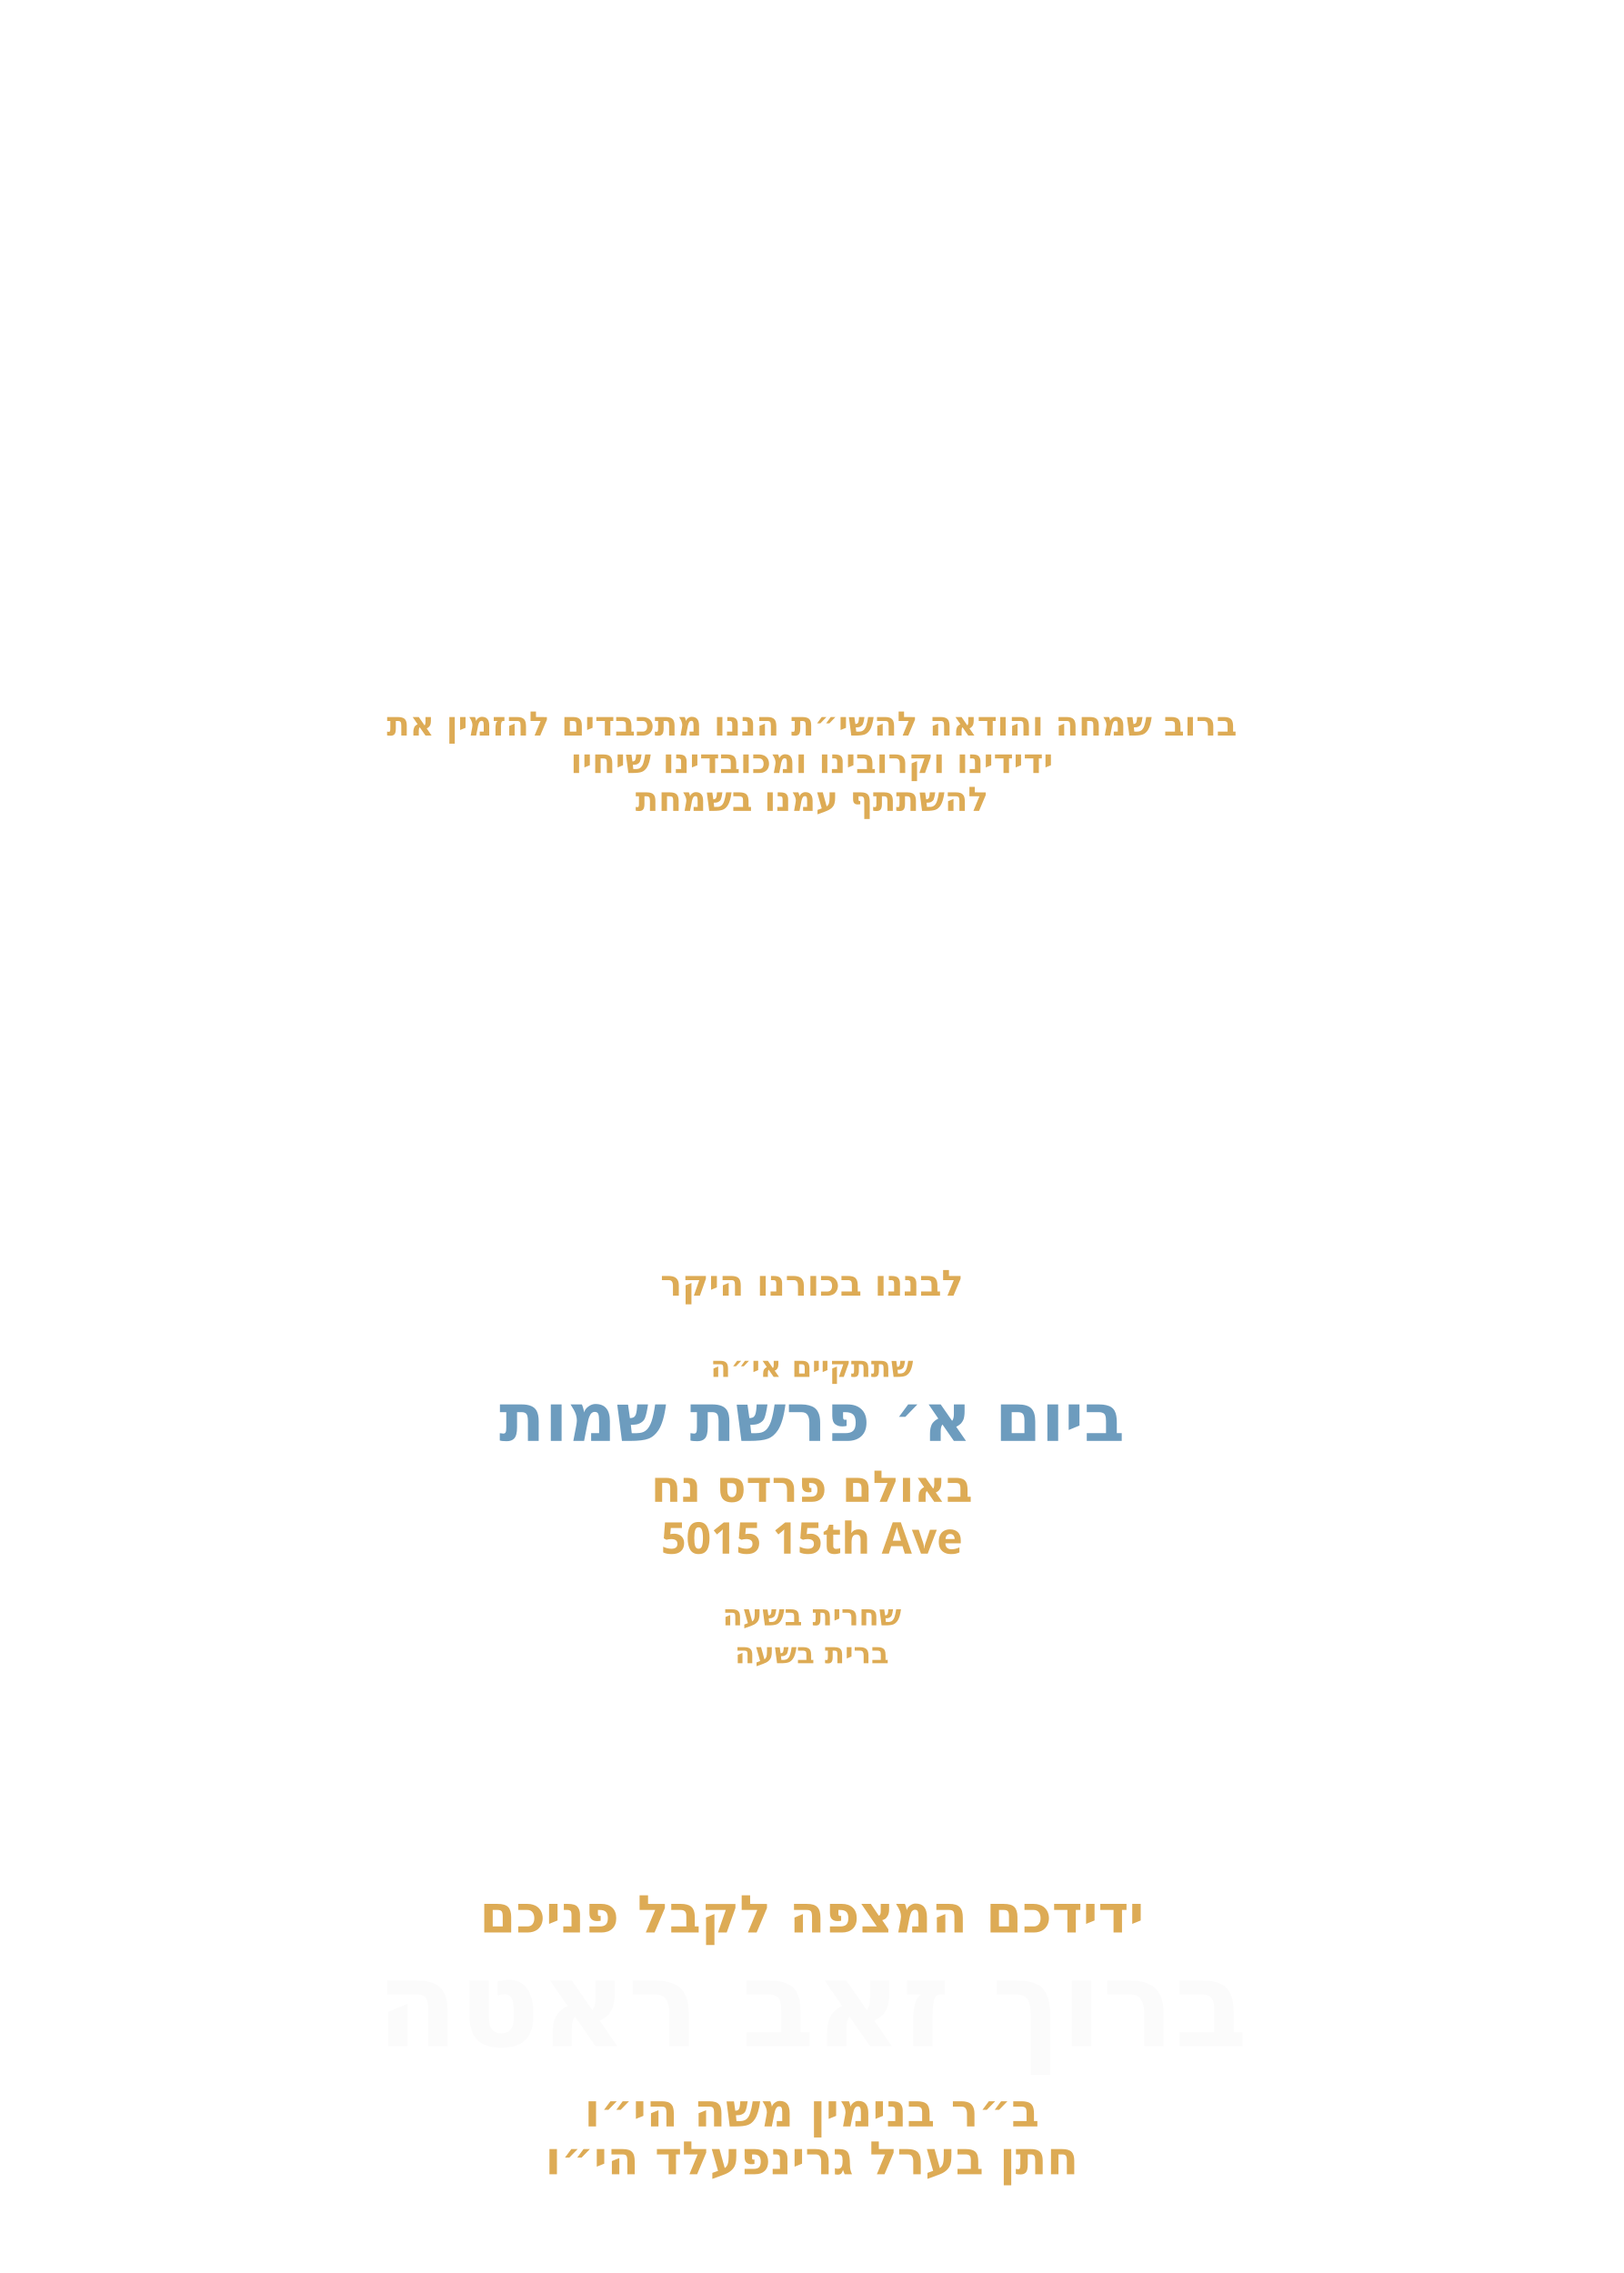
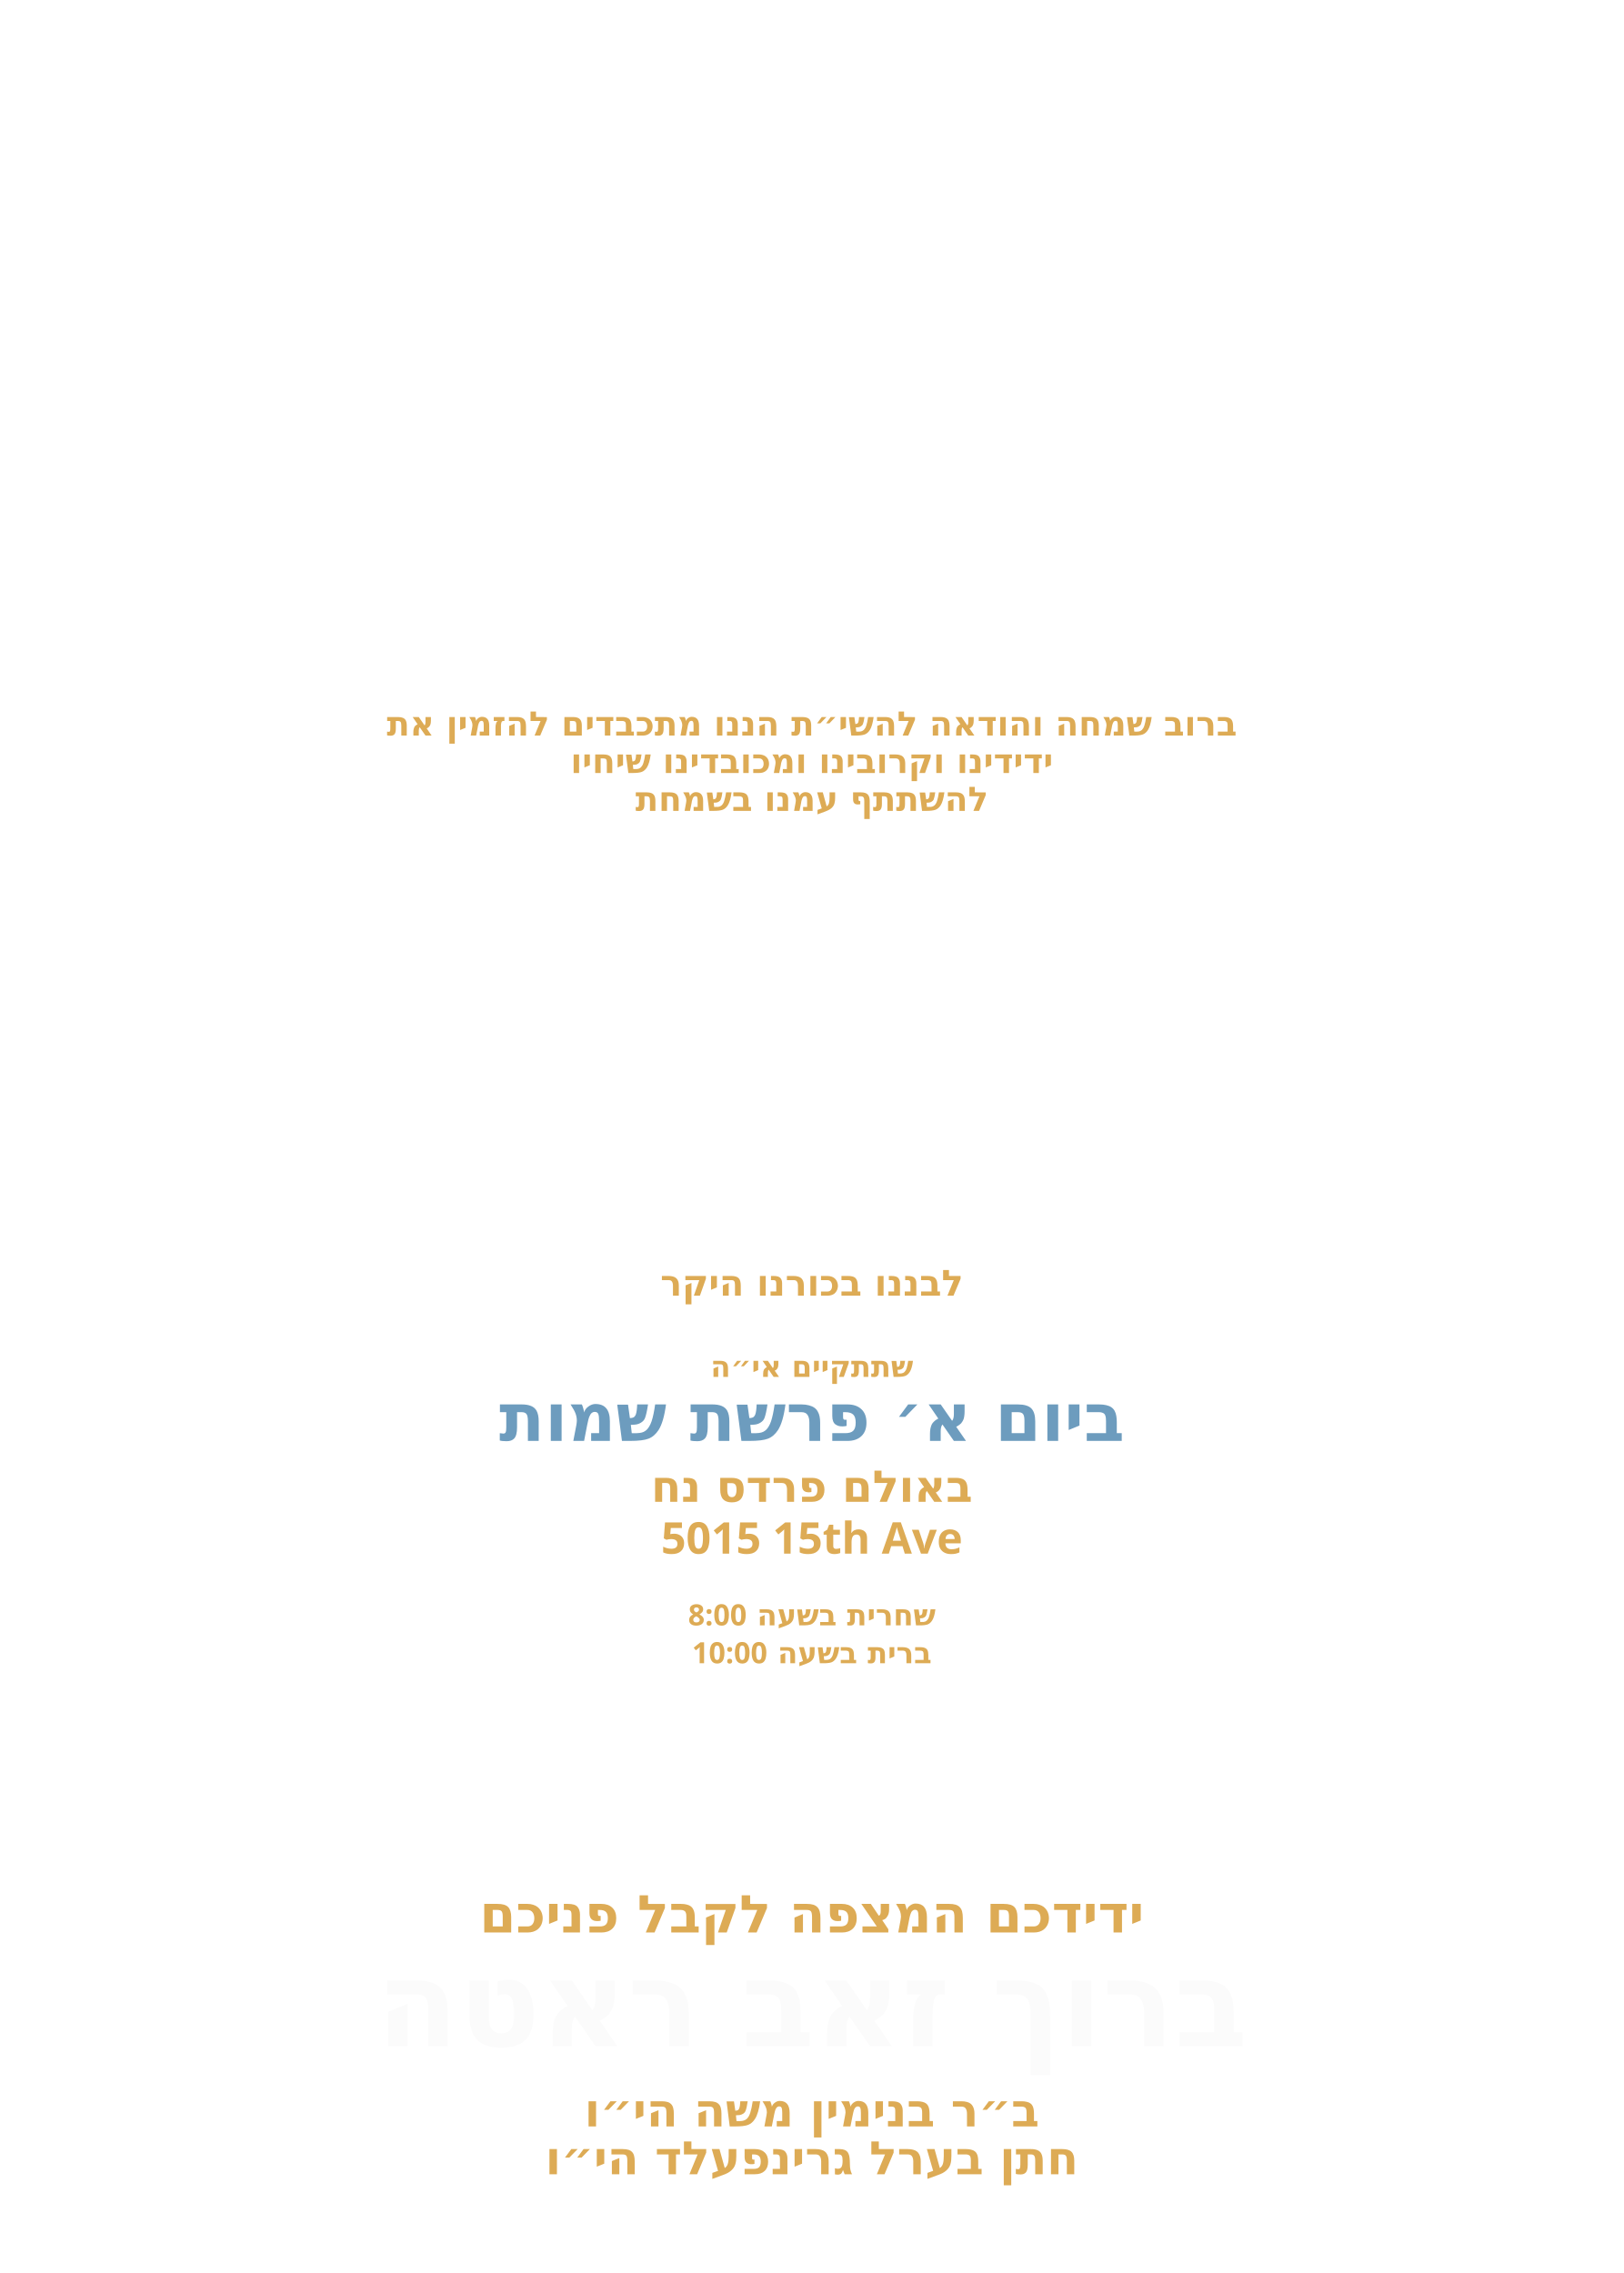
<svg xmlns="http://www.w3.org/2000/svg" id="Layer_1" data-name="Layer 1" viewBox="0 0 360 504">
  <g id="line_6">
    <text transform="translate(180 163.1)" text-anchor="middle" fill="#ddab55" font-family="Heebo" font-size="7.5" font-weight="900">
      <tspan x="0" y="0">ברוב שמחה והודאה להשי״ת הננו מתכבדים להזמין את</tspan>
    </text>
  </g>
  <g id="line_5">
    <text transform="translate(180 171.4)" text-anchor="middle" fill="#ddab55" font-family="Heebo" font-size="7.5" font-weight="900">
      <tspan x="0" y="0">ידידינו וקרובינו ומכובדינו שיחיו</tspan>
    </text>
  </g>
  <g id="line_4">
    <text transform="translate(180 179.8)" text-anchor="middle" fill="#ddab55" font-family="Heebo" font-size="7.5" font-weight="900">
      <tspan x="0" y="0">להשתתף עמנו בשמחת</tspan>
    </text>
  </g>
  <g id="line_3">
    <text transform="translate(180 287.3)" text-anchor="middle" fill="#ddab55" font-family="Heebo" font-size="8" font-weight="900">
      <tspan x="0" y="0">לבננו בכורנו היקר</tspan>
    </text>
  </g>
  <g id="line_2">
    <text transform="translate(180 305.3)" text-anchor="middle" fill="#ddab55" font-family="Heebo" font-size="6.5" font-weight="900">
      <tspan x="0" y="0">שתתקיים אי״ה</tspan>
    </text>
  </g>
  <g id="day*">
    <text transform="translate(180 319.5)" text-anchor="middle" fill="#6d9cbe" font-family="Playpen Sans Hebrew" font-size="14.8" font-weight="900">
      <tspan x="0" y="0">ביום א׳ פרשת שמות</tspan>
    </text>
  </g>
  <g id="hall*">
    <text transform="translate(180 333)" text-anchor="middle" fill="#ddab55" font-family="Heebo" font-size="9.7" font-weight="900">
      <tspan x="0" y="0">באולם פרדס נח</tspan>
    </text>
  </g>
  <g id="address*">
    <text transform="translate(180 344.5)" text-anchor="middle" fill="#ddab55" font-family="Heebo" font-size="9.7" font-weight="900">
      <tspan x="0" y="0">5015 15th Ave</tspan>
    </text>
  </g>
  <g id="shacharis_time*">
    <text transform="translate(180 360.4)" text-anchor="middle" fill="#ddab55" font-family="Heebo" font-size="6.5" font-weight="900">
-       <tspan x="0" y="0">שחרית בשעה</tspan>
+       <tspan x="0" y="0">שחרית בשעה 8:00</tspan>
    </text>
  </g>
  <g id="bris_time*">
    <text transform="translate(180 368.8)" text-anchor="middle" fill="#ddab55" font-family="Heebo" font-size="6.5" font-weight="900">
-       <tspan x="0" y="0">ברית בשעה</tspan>
+       <tspan x="0" y="0">ברית בשעה 10:00</tspan>
    </text>
  </g>
  <g id="closing">
    <text transform="translate(180 428.5)" text-anchor="middle" fill="#ddab55" font-family="Heebo" font-size="11.6" font-weight="900">
      <tspan x="0" y="0">ידידכם המצפה לקבל פניכם</tspan>
    </text>
  </g>
  <g id="baby_name*">
    <text transform="translate(180 453.7)" text-anchor="middle" fill="#fbfbfb" font-family="Playpen Sans Hebrew" font-size="26.6" font-weight="900">
      <tspan x="0" y="0">ברוך זאב ראטה</tspan>
    </text>
  </g>
  <g id="father_line_1*">
    <text transform="translate(180 471.5)" text-anchor="middle" fill="#ddab55" font-family="Heebo" font-size="10.2" font-weight="900">
      <tspan x="0" y="0">ב״ר בנימין משה הי״ו</tspan>
    </text>
  </g>
  <g id="father_line_2*">
    <text transform="translate(180 482.1)" text-anchor="middle" fill="#ddab55" font-family="Heebo" font-size="10.2" font-weight="900">
      <tspan x="0" y="0">חתן בערל גרינפעלד הי״ו</tspan>
    </text>
  </g>
</svg>
